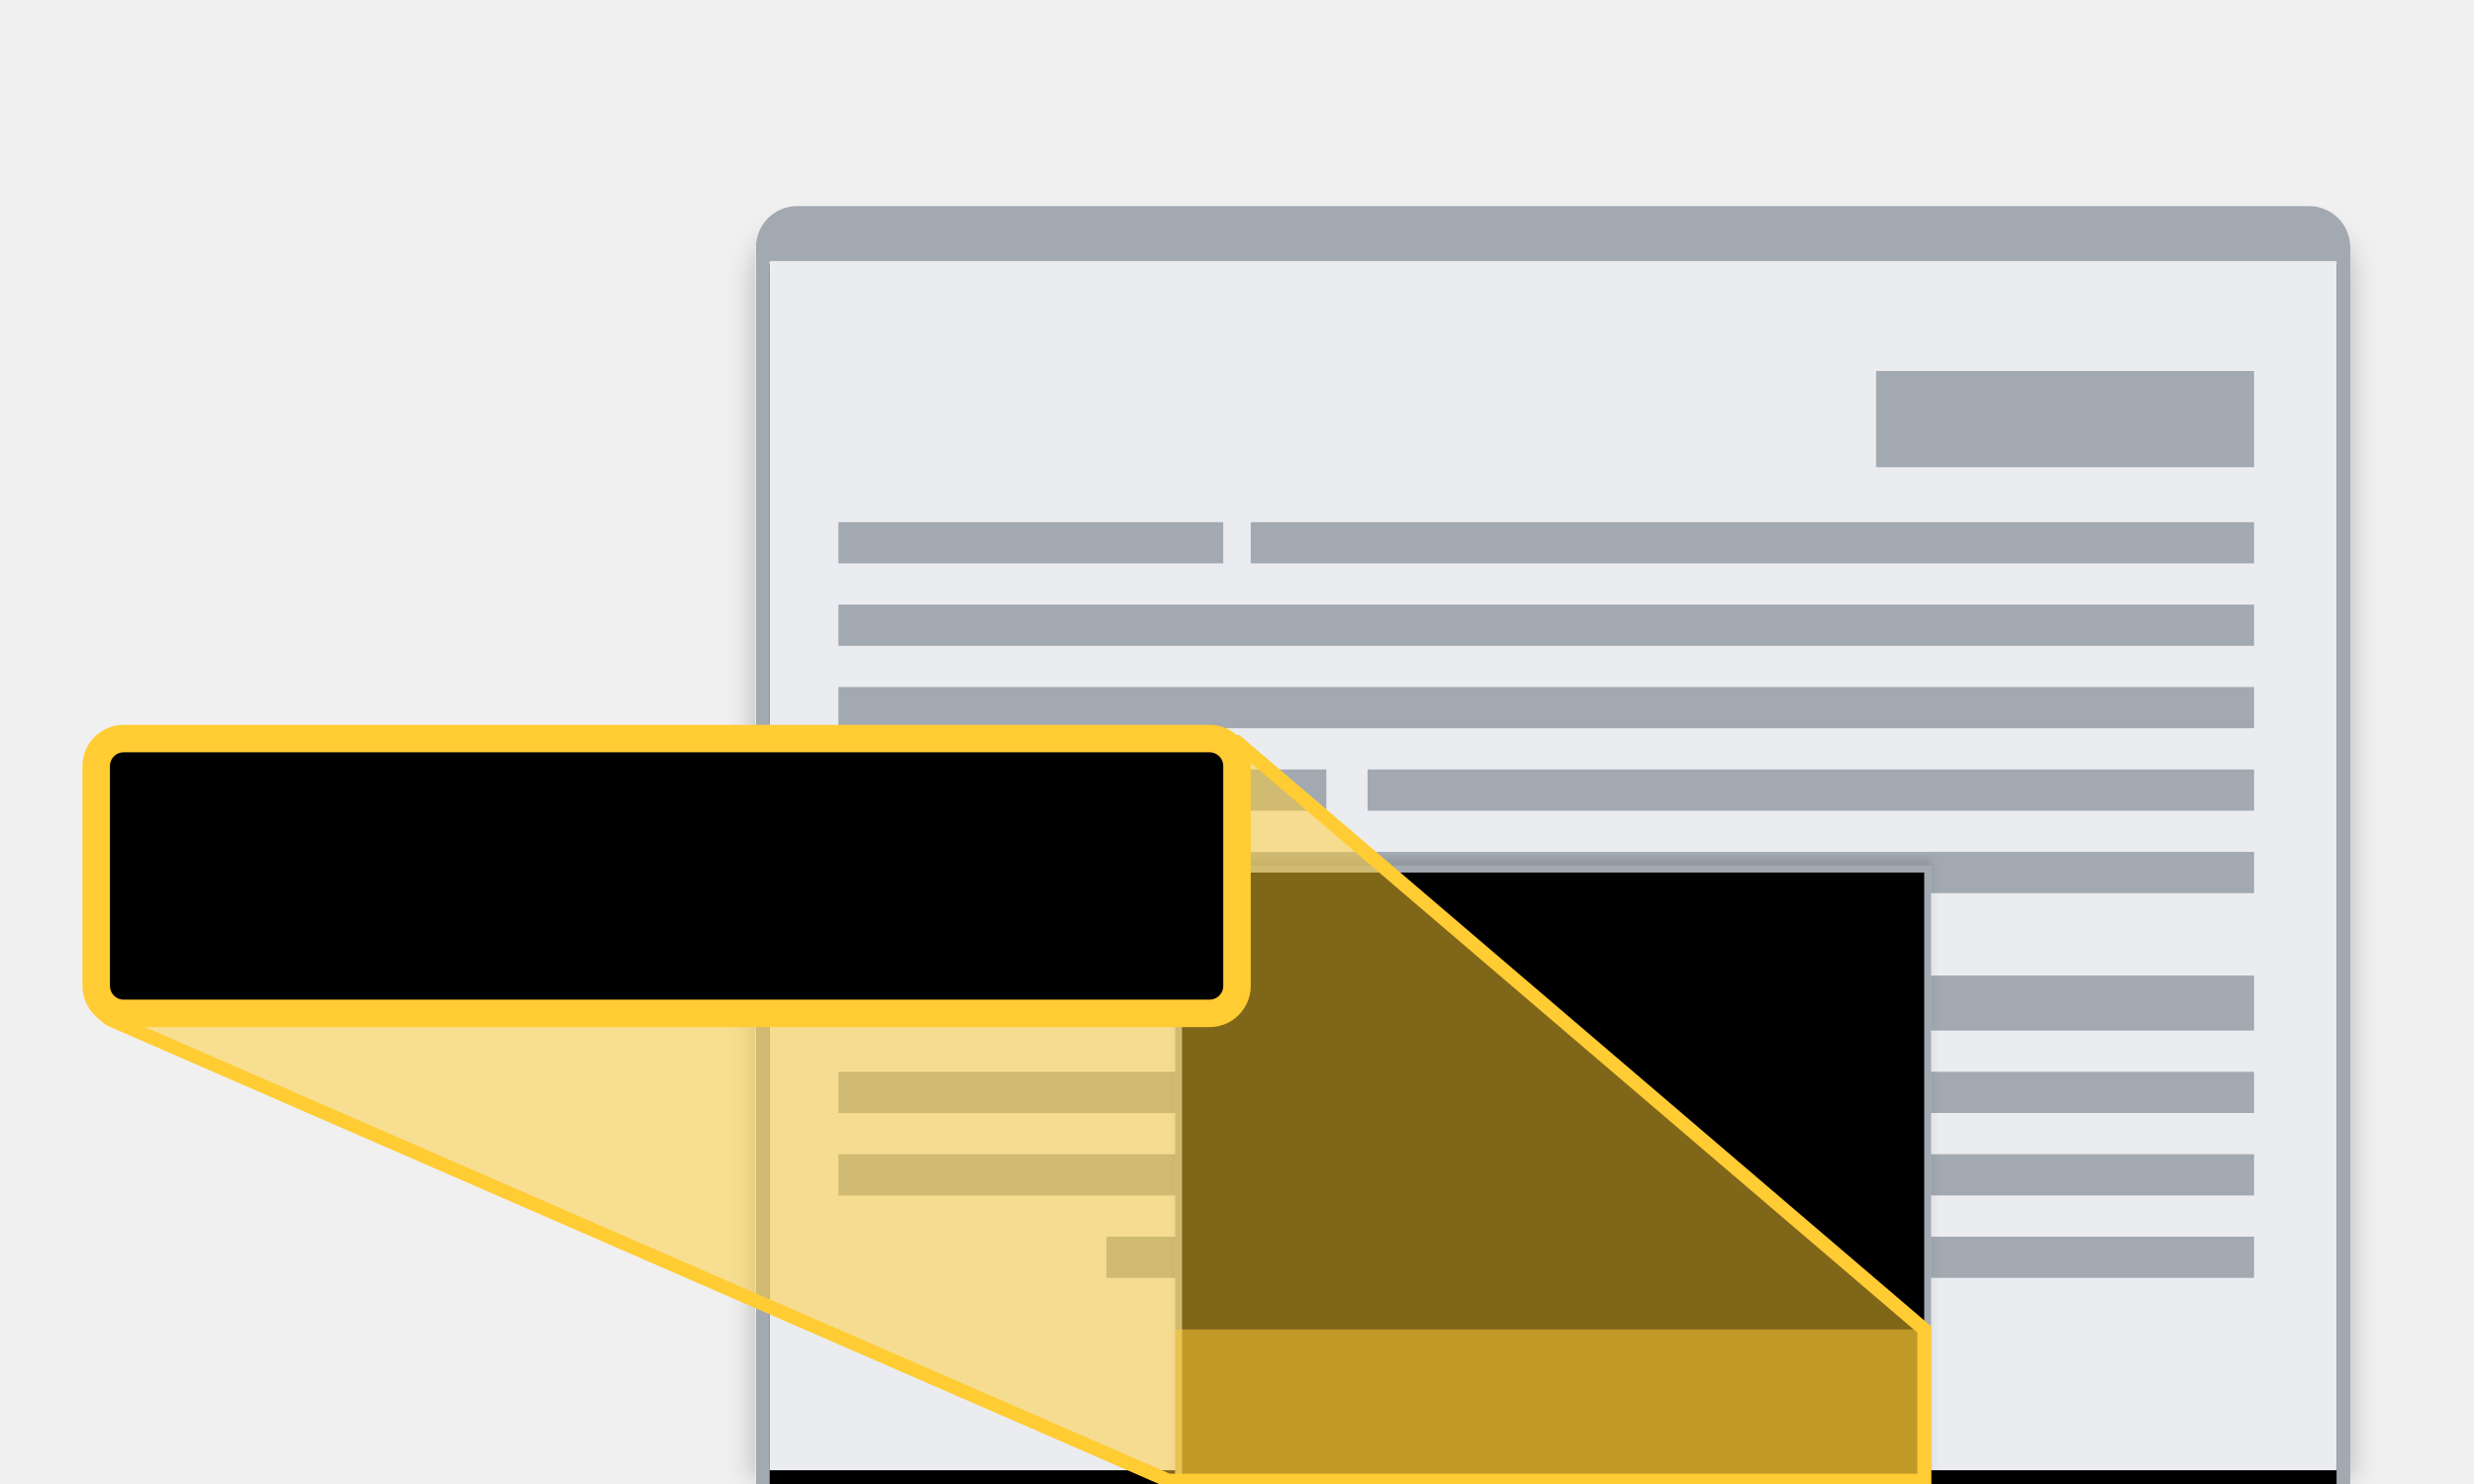
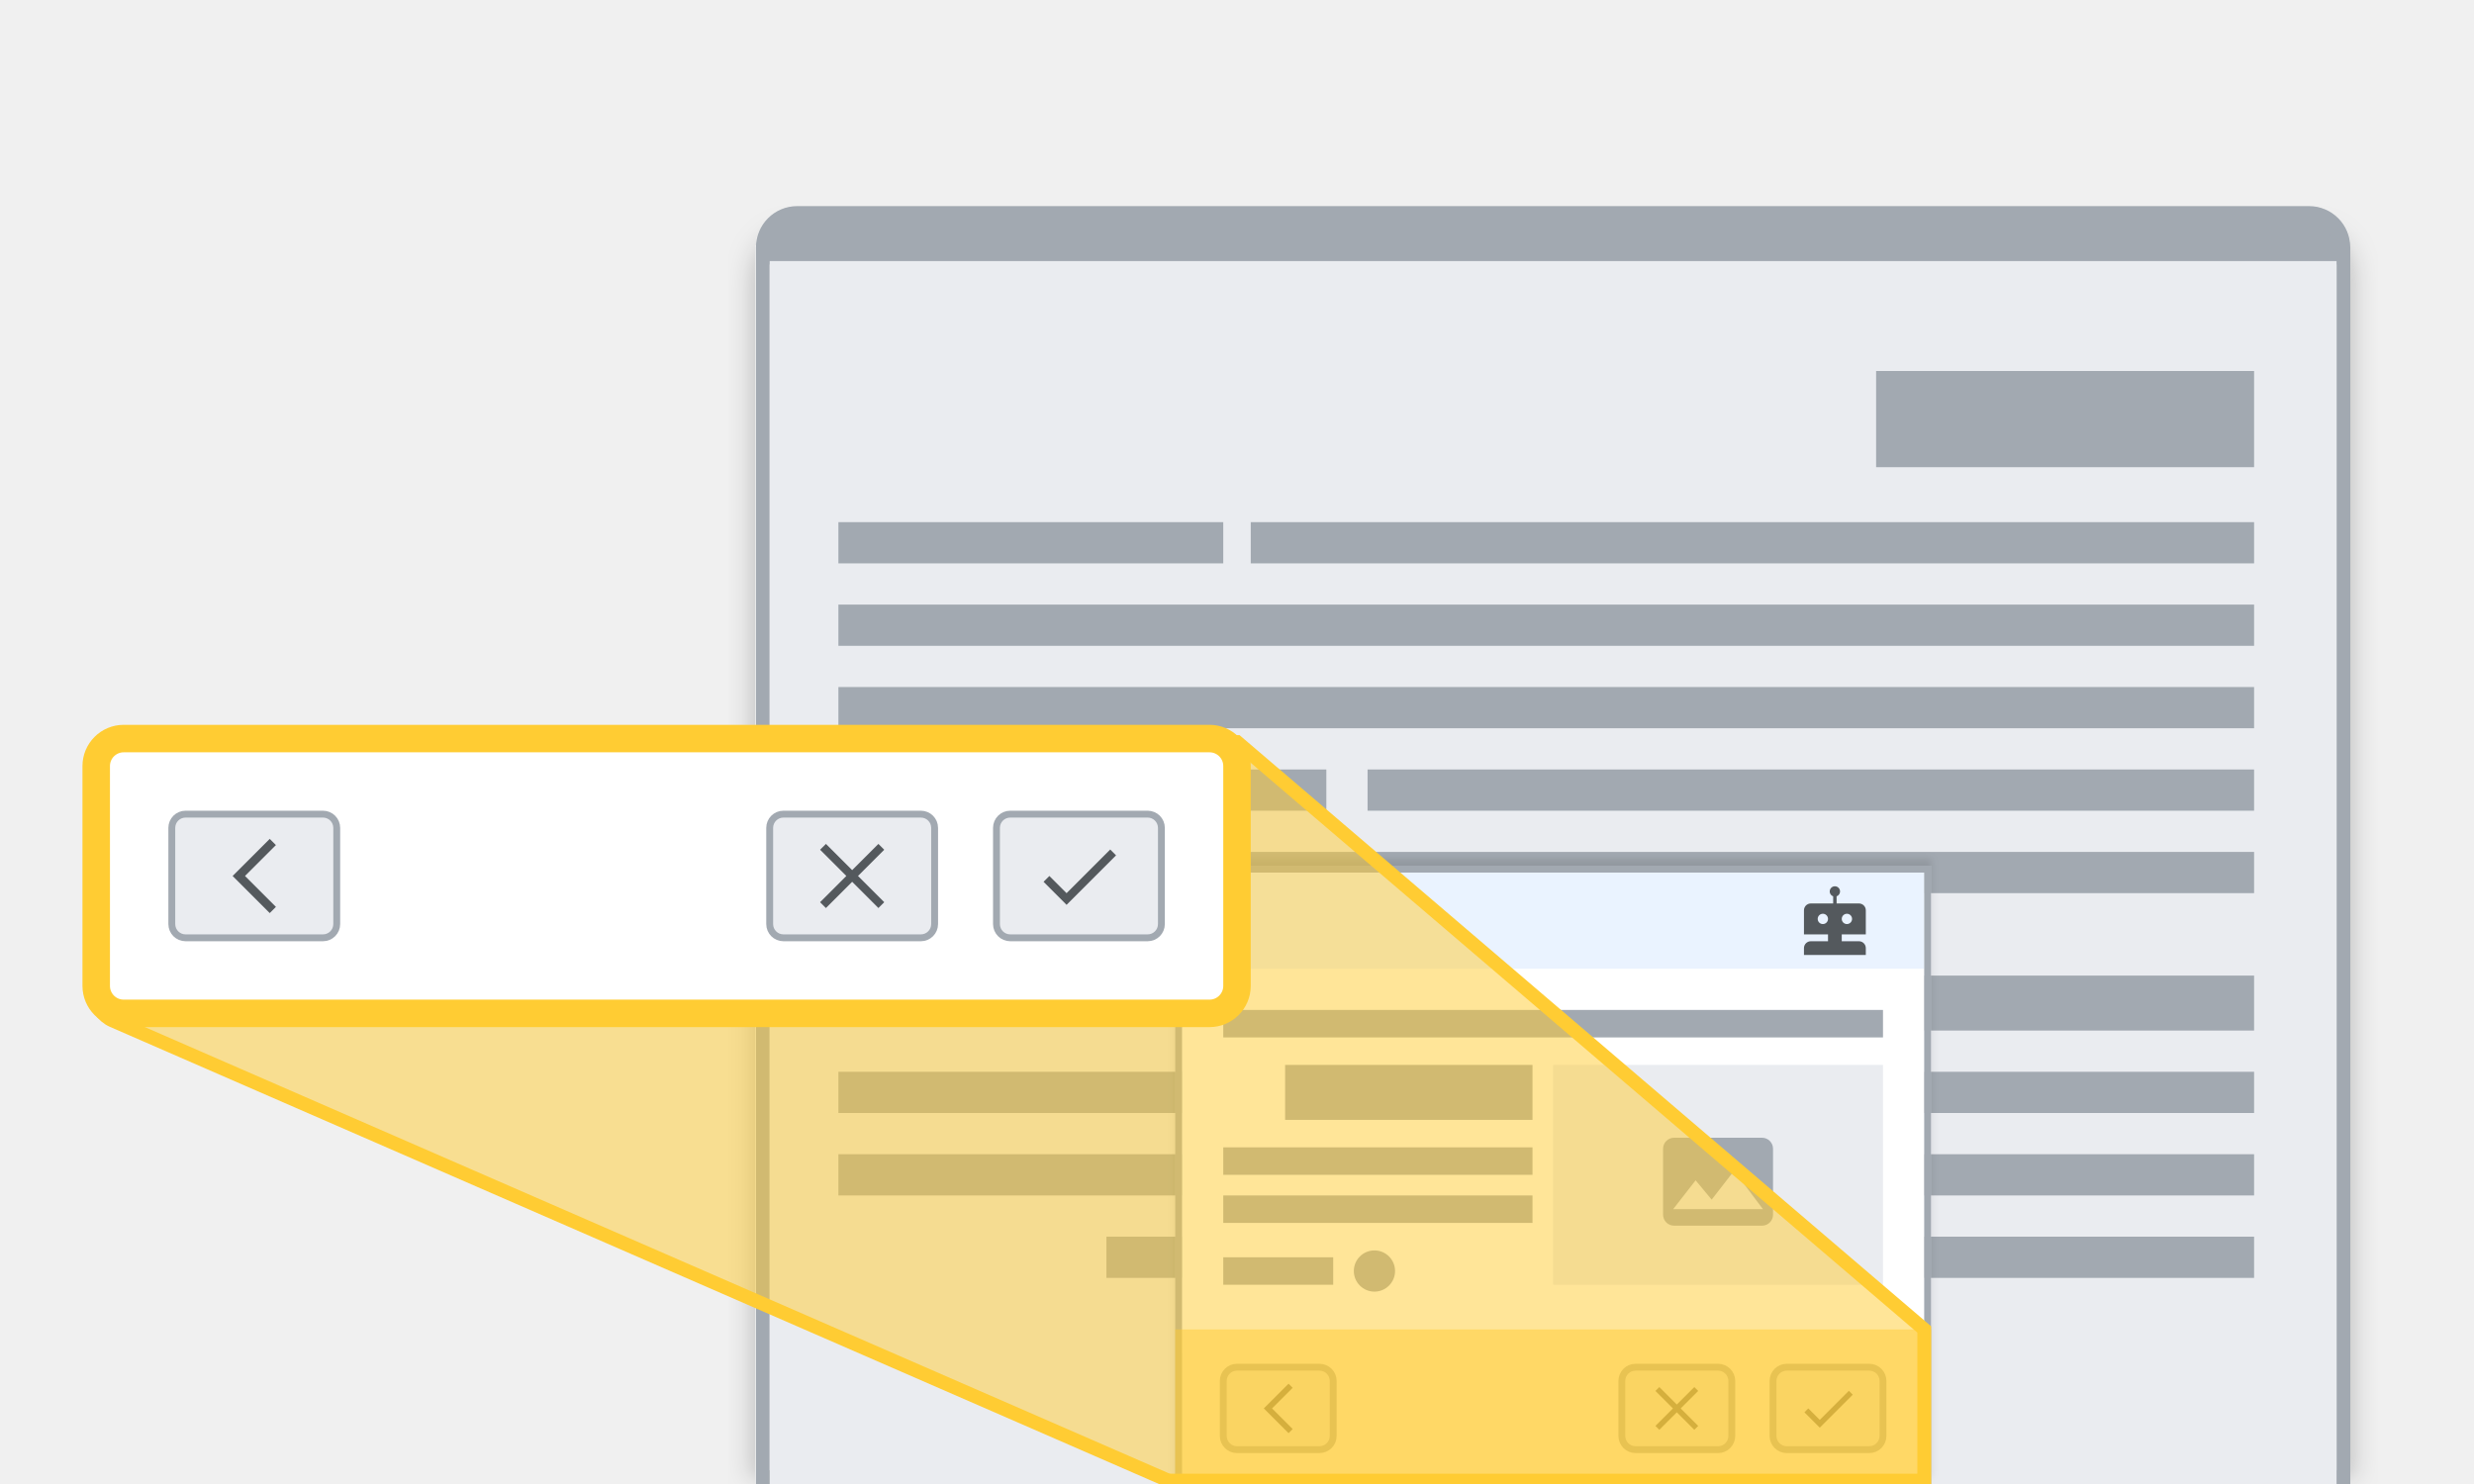
- <svg xmlns="http://www.w3.org/2000/svg" width="360" height="216" viewBox="0 0 360 216">
+ <svg xmlns="http://www.w3.org/2000/svg" width="360" height="216" fill="none" viewBox="0 0 360 216">
  <g clip-path="url(#clip0_4168_73380)">
    <g filter="url(#filter0_d_4168_73380)">
      <rect width="228" height="192" x="112" y="32" fill="#eaecf0" rx="4" />
      <rect width="230" height="194" x="111" y="31" stroke="#a2a9b1" stroke-linecap="square" stroke-width="2" rx="5" />
    </g>
    <path fill="#a2a9b1" stroke="#a2a9b1" stroke-linecap="square" d="M112 36a4 4 0 0 1 4-4h220a4 4 0 0 1 4 4v2H112z" />
    <path fill="#eaecf0" d="M112 38h228v176H112z" />
    <path fill="#a2a9b1" d="M153 124h175v6H153zm-31 32h206v6H122zm0 12h126v6H122zm129 0h77v6h-77zm-90 12h167v6H161zm79-38h88v8h-88zm-118-30h71v6h-71zm77 0h129v6H199zm-77-12h206v6H122zm0-12h206v6H122zm56-12h-56v6h56zm150 0H182v6h146zm-55-22h55v14h-55z" />
    <g filter="url(#filter1_d_4168_73380)">
      <path fill="#fff" d="M172 127h108v90H172z" />
      <path fill="#fff" d="M280 193H172v24h108z" />
      <rect width="16" height="12" fill="#eaecf0" stroke="#a2a9b1" stroke-linecap="square" rx="2" transform="matrix(-1 0 0 1 274 199)" />
      <path fill="#54595d" fill-rule="evenodd" d="M264.8 206.668 263.132 205l-.564.564 2.232 2.236 4.8-4.8-.564-.568z" clip-rule="evenodd" />
      <rect width="16" height="12" fill="#eaecf0" stroke="#a2a9b1" stroke-linecap="square" rx="2" transform="matrix(-1 0 0 1 194 199)" />
      <path fill="#54595d" fill-rule="evenodd" d="m187.5 201.4.6.6-3 3 3 3-.6.6-3.6-3.6z" clip-rule="evenodd" />
      <rect width="16" height="12" fill="#eaecf0" stroke="#a2a9b1" stroke-linecap="square" rx="2" transform="matrix(-1 0 0 1 252 199)" />
      <path fill="#54595d" fill-rule="evenodd" d="m243.435 204.999-2.545-2.545.565-.566 2.546 2.546 2.545-2.545.565.565-2.545 2.545 2.546 2.546-.566.565-2.545-2.545-2.547 2.546-.565-.565z" clip-rule="evenodd" />
      <path fill="#fff" d="M172 127h108v70H172z" />
      <path fill="#a2a9b1" d="M178 167h45v4h-45zm0-20h96v4h-96zm0 27h45v4h-45zm9-19h36v8h-36z" />
      <rect width="6" height="6" fill="#a2a9b1" rx="3" transform="matrix(-1 0 0 1 203 182)" />
      <path fill="#a2a9b1" d="M194 183h-16v4h16z" />
      <path fill="#eaf3ff" d="M172 127h108v14H172z" />
      <path fill="#eaecf0" d="M226 155h48v32h-48z" />
      <path fill="#a2a9b1" fill-rule="evenodd" d="M256.4 165.6h-12.8a1.6 1.6 0 0 0-1.6 1.6v9.6a1.6 1.6 0 0 0 1.6 1.6h12.8a1.6 1.6 0 0 0 1.6-1.6v-9.6a1.6 1.6 0 0 0-1.6-1.6M243.464 176l3.272-4.2 2.336 2.808 3.264-4.208 4.2 5.6z" clip-rule="evenodd" />
      <path fill="#54595d" fill-rule="evenodd" d="M266.75 131.5h-3.252a1 1 0 0 0-.998.998V136h3.5v1h-2.502a.997.997 0 0 0-.998 1v1h9v-1c0-.553-.447-1-.998-1H268v-1h3.5v-3.502a1 1 0 0 0-.998-.998h-3.252v-1.043a.75.75 0 1 0-.5 0zm2 3a.75.75 0 1 1 0-1.5.75.75 0 0 1 0 1.5m-3.5 0a.75.75 0 1 1 0-1.5.75.75 0 0 1 0 1.5" clip-rule="evenodd" />
      <path stroke="#a2a9b1" stroke-linecap="square" d="M171.5 126.5h109v91h-109z" />
    </g>
    <path fill="#fc3" fill-opacity=".5" stroke="#fc3" stroke-width="2" d="M169.618 215.333 16.402 148.547A4 4 0 0 1 14 144.88V112a4 4 0 0 1 4-4h162l100 85.5v22H170.417c-.275 0-.547-.057-.799-.167z" />
    <rect width="166" height="40" x="2" y="-2" fill="#fff" rx="4" transform="matrix(-1 0 0 1 182 109.5)" />
    <rect width="24" height="18" fill="#eaecf0" stroke="#a2a9b1" stroke-linecap="square" rx="2" transform="matrix(-1 0 0 1 169 118.5)" />
    <path fill="#54595d" fill-rule="evenodd" d="m155.2 130.002-2.502-2.502-.846.846 3.348 3.354 7.2-7.2-.846-.852z" clip-rule="evenodd" />
    <rect width="24" height="18" fill="#eaecf0" stroke="#a2a9b1" stroke-linecap="square" rx="2" transform="matrix(-1 0 0 1 49 118.5)" />
    <path fill="#54595d" fill-rule="evenodd" d="m39.25 122.1.9.9-4.5 4.5 4.5 4.5-.9.9-5.4-5.4z" clip-rule="evenodd" />
    <rect width="24" height="18" fill="#eaecf0" stroke="#a2a9b1" stroke-linecap="square" rx="2" transform="matrix(-1 0 0 1 136 118.5)" />
    <path fill="#54595d" fill-rule="evenodd" d="m123.153 127.499-3.819-3.819.849-.848 3.818 3.818 3.817-3.817.849.849-3.817 3.817 3.818 3.818-.848.849-3.819-3.819-3.819 3.82-.849-.849z" clip-rule="evenodd" />
    <rect width="166" height="40" x="2" y="-2" stroke="#fc3" stroke-linecap="square" stroke-width="4" rx="4" transform="matrix(-1 0 0 1 182 109.5)" />
    <path fill="#fc3" stroke="#fc3" stroke-linecap="square" d="M280 194h.5v22h-109v-22z" opacity=".5" />
  </g>
  <defs>
    <filter id="filter0_d_4168_73380" width="240" height="204" x="106" y="30" color-interpolation-filters="sRGB" filterUnits="userSpaceOnUse">
      <feFlood flood-opacity="0" result="BackgroundImageFix" />
      <feColorMatrix in="SourceAlpha" result="hardAlpha" values="0 0 0 0 0 0 0 0 0 0 0 0 0 0 0 0 0 0 127 0" />
      <feOffset dy="4" />
      <feGaussianBlur stdDeviation="2" />
      <feComposite in2="hardAlpha" operator="out" />
      <feColorMatrix values="0 0 0 0 0 0 0 0 0 0 0 0 0 0 0 0 0 0 0.25 0" />
      <feBlend in2="BackgroundImageFix" result="effect1_dropShadow_4168_73380" />
      <feBlend in="SourceGraphic" in2="effect1_dropShadow_4168_73380" result="shape" />
    </filter>
    <filter id="filter1_d_4168_73380" width="112" height="94" x="170" y="124" color-interpolation-filters="sRGB" filterUnits="userSpaceOnUse">
      <feFlood flood-opacity="0" result="BackgroundImageFix" />
      <feColorMatrix in="SourceAlpha" result="hardAlpha" values="0 0 0 0 0 0 0 0 0 0 0 0 0 0 0 0 0 0 127 0" />
      <feOffset dy="-1" />
      <feGaussianBlur stdDeviation=".5" />
      <feComposite in2="hardAlpha" operator="out" />
      <feColorMatrix values="0 0 0 0 0 0 0 0 0 0 0 0 0 0 0 0 0 0 0.1 0" />
      <feBlend in2="BackgroundImageFix" result="effect1_dropShadow_4168_73380" />
      <feBlend in="SourceGraphic" in2="effect1_dropShadow_4168_73380" result="shape" />
    </filter>
    <clipPath id="clip0_4168_73380">
      <path fill="#fff" d="M0 0h360v216H0z" />
    </clipPath>
  </defs>
</svg>
